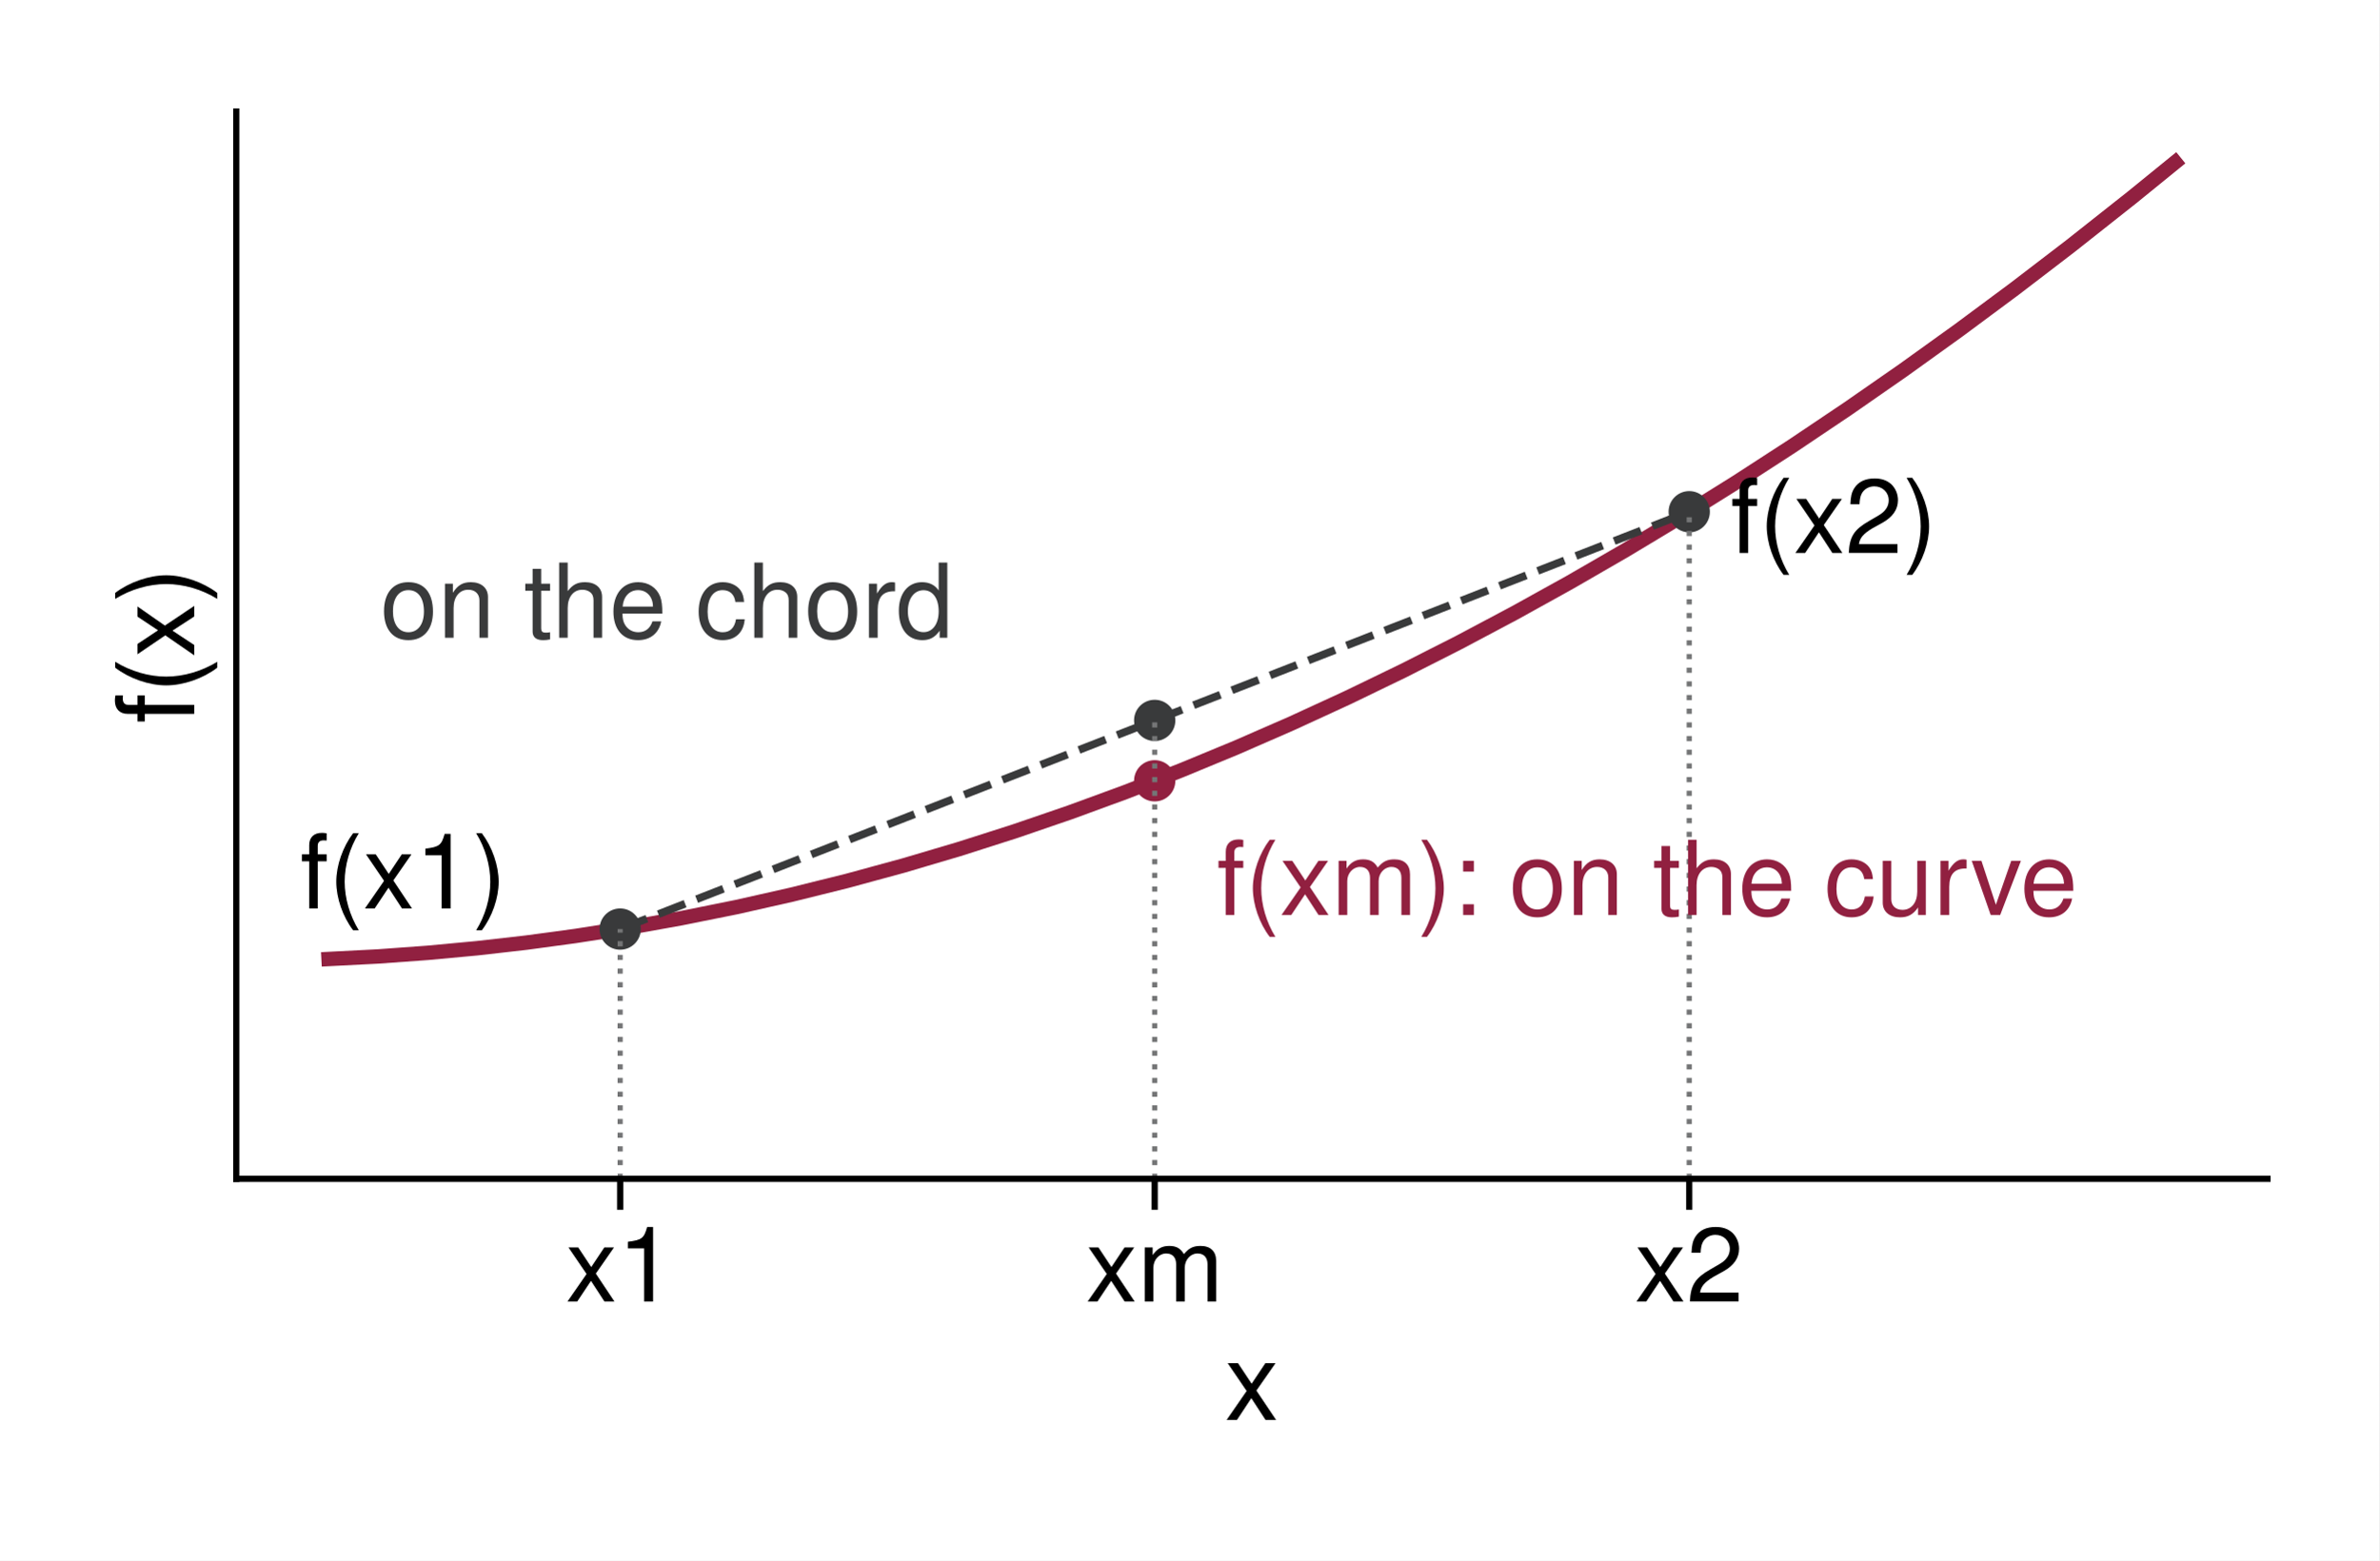
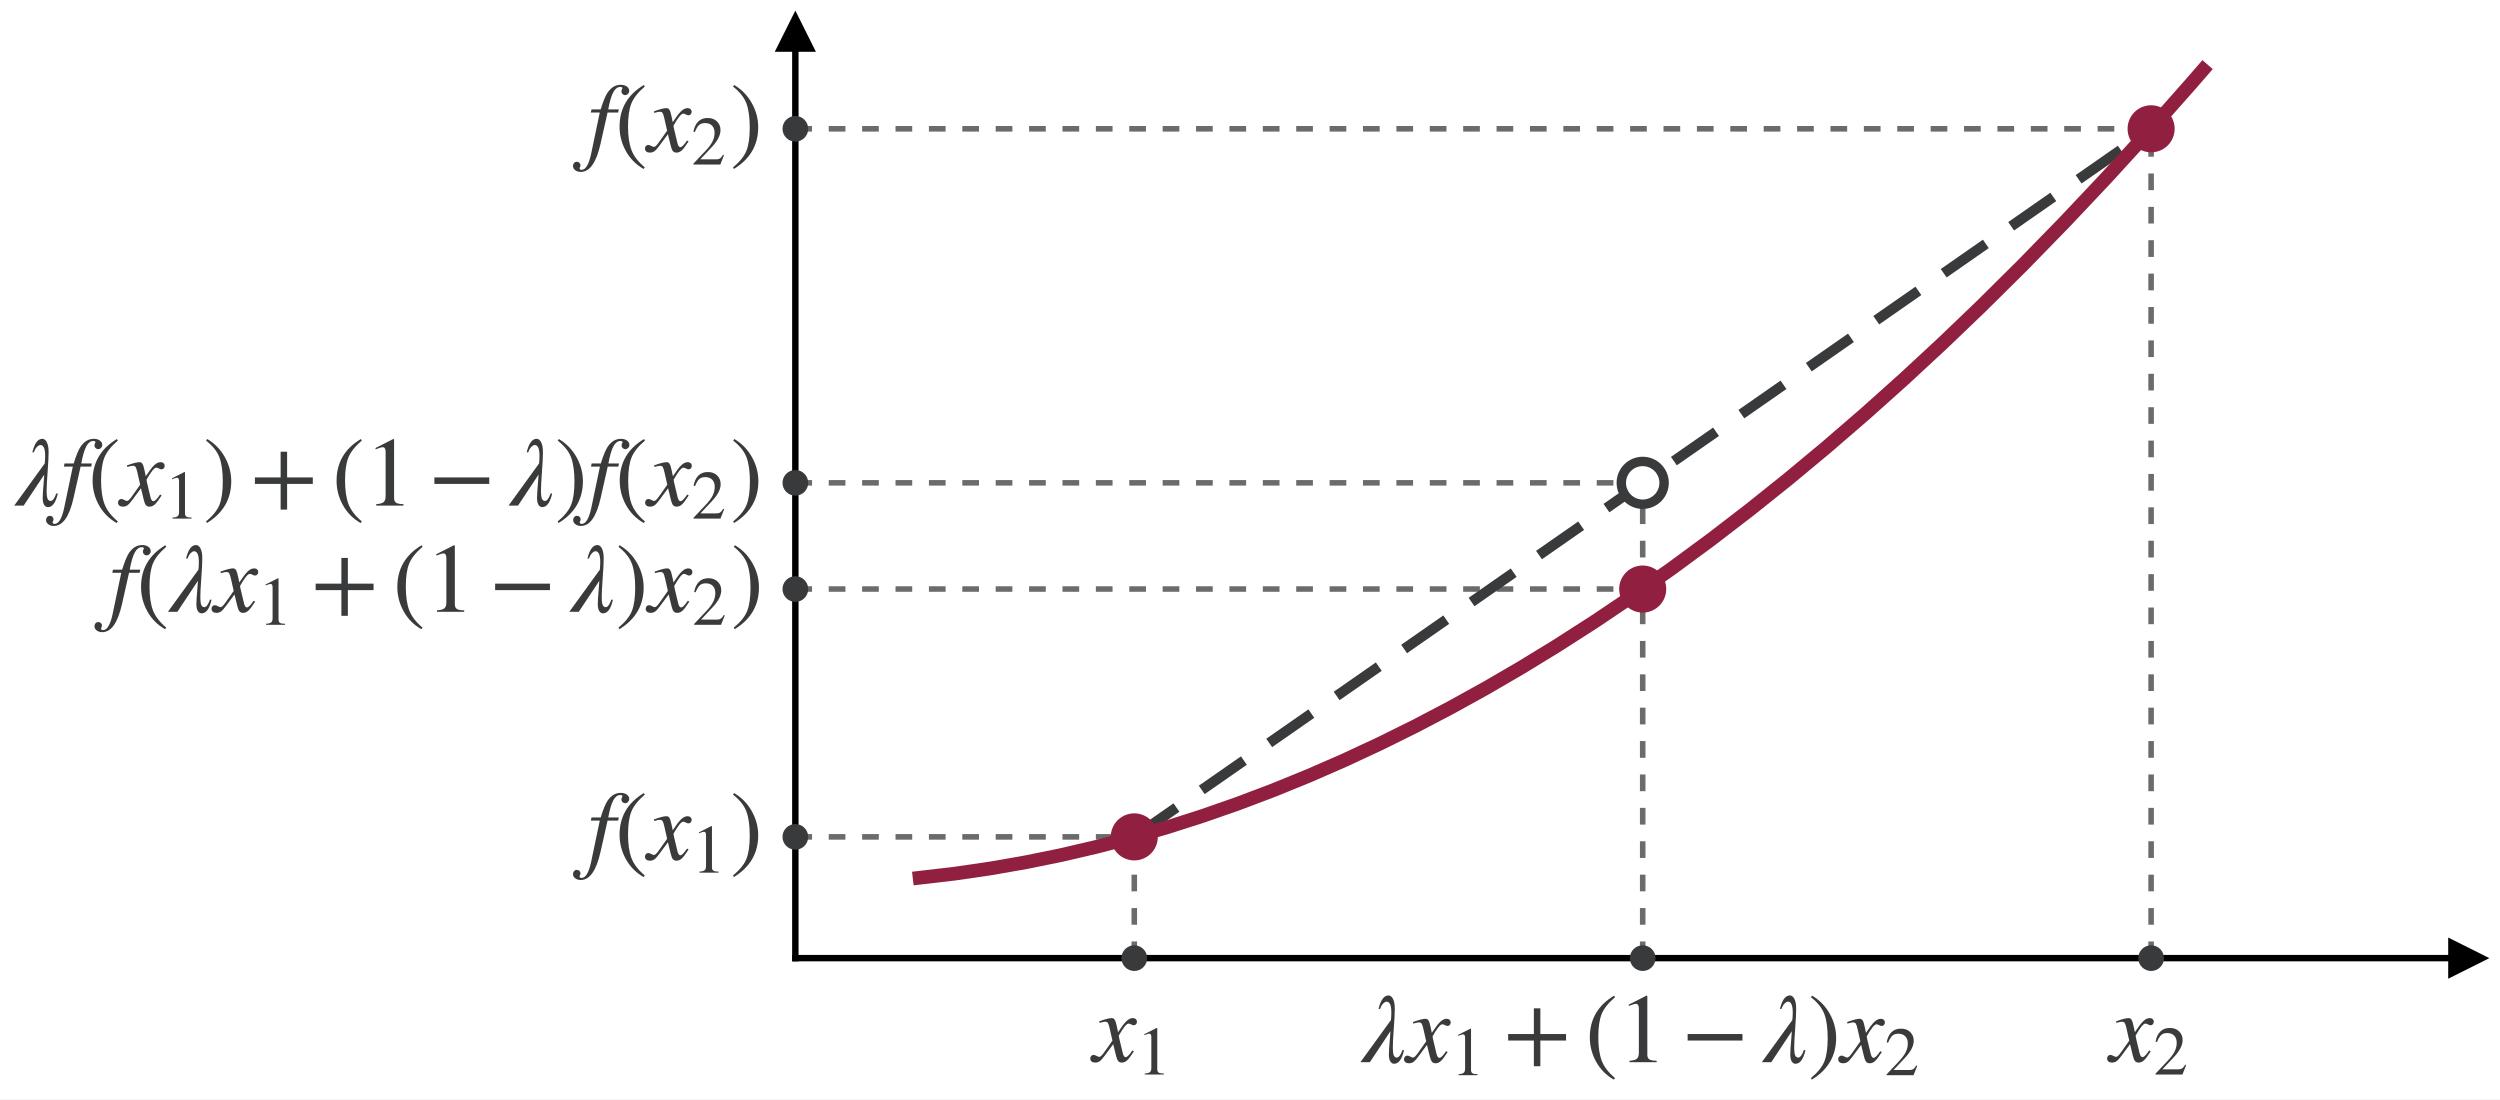
- <svg xmlns="http://www.w3.org/2000/svg" xmlns:xlink="http://www.w3.org/1999/xlink" width="460.8pt" height="302.4pt" viewBox="0 0 460.8 302.4" version="1.1">
+ <svg xmlns="http://www.w3.org/2000/svg" xmlns:xlink="http://www.w3.org/1999/xlink" width="583.99pt" height="256.765pt" viewBox="0 0 583.99 256.765" version="1.1">
  <defs>
    <style type="text/css">*{stroke-linejoin: round; stroke-linecap: butt}</style>
  </defs>
  <g id="figure_1">
    <g id="patch_1">
-       <path d="M 0 302.4  L 460.8 302.4  L 460.8 0  L 0 0  z " style="fill: #ffffff" />
+       <path d="M 0 256.765  L 583.99 256.765  L 583.99 0  L 0 0  z " style="fill: #ffffff" />
    </g>
    <g id="axes_1">
      <g id="patch_2">
-         <path d="M 45.76 228.42  L 439.2 228.42  L 439.2 21.6  L 45.76 21.6  z " style="fill: #ffffff" />
-       </g>
-       <g id="matplotlib.axis_1">
-         <g id="xtick_1">
-           <g id="line2d_1">
-             <defs>
-               <path id="m3db7d52145" d="M 0 0  L 0 6  " style="stroke: #000000; stroke-width: 1.2" />
-             </defs>
-             <g>
-               <use xlink:href="#m3db7d52145" x="120.118" y="228.42" style="stroke: #000000; stroke-width: 1.2" />
-             </g>
-           </g>
-           <g id="text_1">
-             <text style="font-size: 20px; font-family: 'Helvetica Neue', 'Helvetica', 'Arial', 'DejaVu Sans', 'Bitstream Vera Sans', 'Computer Modern Sans Serif', 'Lucida Grande', 'Verdana', 'Geneva', 'Lucid', 'Avant Garde', sans-serif; text-anchor: middle" x="120.118" y="252.201" transform="rotate(-0 120.1183 252.2012)">x1</text>
-           </g>
-         </g>
-         <g id="xtick_2">
-           <g id="line2d_2">
-             <g>
-               <use xlink:href="#m3db7d52145" x="223.655" y="228.42" style="stroke: #000000; stroke-width: 1.2" />
-             </g>
-           </g>
-           <g id="text_2">
-             <text style="font-size: 20px; font-family: 'Helvetica Neue', 'Helvetica', 'Arial', 'DejaVu Sans', 'Bitstream Vera Sans', 'Computer Modern Sans Serif', 'Lucida Grande', 'Verdana', 'Geneva', 'Lucid', 'Avant Garde', sans-serif; text-anchor: middle" x="223.655" y="252.201" transform="rotate(-0 223.6551 252.2012)">xm</text>
-           </g>
-         </g>
-         <g id="xtick_3">
-           <g id="line2d_3">
-             <g>
-               <use xlink:href="#m3db7d52145" x="327.192" y="228.42" style="stroke: #000000; stroke-width: 1.2" />
-             </g>
-           </g>
-           <g id="text_3">
-             <text style="font-size: 20px; font-family: 'Helvetica Neue', 'Helvetica', 'Arial', 'DejaVu Sans', 'Bitstream Vera Sans', 'Computer Modern Sans Serif', 'Lucida Grande', 'Verdana', 'Geneva', 'Lucid', 'Avant Garde', sans-serif; text-anchor: middle" x="327.192" y="252.201" transform="rotate(-0 327.192 252.2012)">x2</text>
-           </g>
-         </g>
-         <g id="text_4">
-           <text style="font-size: 21px; font-family: 'Helvetica Neue', 'Helvetica', 'Arial', 'DejaVu Sans', 'Bitstream Vera Sans', 'Computer Modern Sans Serif', 'Lucida Grande', 'Verdana', 'Geneva', 'Lucid', 'Avant Garde', sans-serif; text-anchor: middle" x="242.48" y="275.137" transform="rotate(-0 242.48 275.1372)">x</text>
-         </g>
-       </g>
-       <g id="matplotlib.axis_2">
-         <g id="text_5">
-           <text style="font-size: 21px; font-family: 'Helvetica Neue', 'Helvetica', 'Arial', 'DejaVu Sans', 'Bitstream Vera Sans', 'Computer Modern Sans Serif', 'Lucida Grande', 'Verdana', 'Geneva', 'Lucid', 'Avant Garde', sans-serif; text-anchor: middle" x="37.622" y="125.01" transform="rotate(-90 37.62234 125.01)">f(x)</text>
-         </g>
+         <path d="M 185.79 223.816  L 576.39 223.816  L 576.39 7.6  L 185.79 7.6  z " style="fill: #ffffff" />
+       </g>
+       <g id="line2d_1">
+         <path d="M 264.965 223.816  L 264.965 195.492  " clip-path="url(#pc272f6ace0)" style="fill: none; stroke-dasharray: 3.9,3.9; stroke-dashoffset: 0; stroke: #6b6b6b; stroke-width: 1.3" />
+       </g>
+       <g id="line2d_2">
+         <path d="M 383.729 223.816  L 383.729 112.789  " clip-path="url(#pc272f6ace0)" style="fill: none; stroke-dasharray: 3.9,3.9; stroke-dashoffset: 0; stroke: #6b6b6b; stroke-width: 1.3" />
+       </g>
+       <g id="line2d_3">
+         <path d="M 502.492 223.816  L 502.492 30.086  " clip-path="url(#pc272f6ace0)" style="fill: none; stroke-dasharray: 3.9,3.9; stroke-dashoffset: 0; stroke: #6b6b6b; stroke-width: 1.3" />
      </g>
      <g id="line2d_4">
-         <path d="M 63.644 185.825  L 73.213 185.332  L 82.783 184.638  L 92.353 183.745  L 101.923 182.652  L 111.493 181.358  L 121.063 179.865  L 131.829 177.946  L 142.595 175.774  L 153.361 173.349  L 164.127 170.671  L 174.893 167.739  L 185.659 164.555  L 196.425 161.117  L 207.191 157.427  L 217.957 153.483  L 228.723 149.286  L 239.489 144.836  L 250.255 140.133  L 261.022 135.177  L 271.788 129.968  L 282.554 124.506  L 293.32 118.79  L 304.086 112.822  L 314.852 106.6  L 325.618 100.125  L 336.384 93.397  L 347.15 86.417  L 357.916 79.183  L 368.682 71.696  L 379.448 63.955  L 390.214 55.962  L 400.98 47.716  L 412.943 38.256  L 421.316 31.449  L 421.316 31.449  " clip-path="url(#p8fc4973b69)" style="fill: none; stroke: #912040; stroke-width: 2.8; stroke-linecap: square" />
+         <path d="M 185.79 195.492  L 264.965 195.492  " clip-path="url(#pc272f6ace0)" style="fill: none; stroke-dasharray: 3.9,3.9; stroke-dashoffset: 0; stroke: #6b6b6b; stroke-width: 1.3" />
      </g>
      <g id="line2d_5">
-         <path d="M 120.118 180.021  L 327.192 99.157  " clip-path="url(#p8fc4973b69)" style="fill: none; stroke-dasharray: 5.55,2.4; stroke-dashoffset: 0; stroke: #393a3b; stroke-width: 1.5" />
+         <path d="M 185.79 30.086  L 502.492 30.086  " clip-path="url(#pc272f6ace0)" style="fill: none; stroke-dasharray: 3.9,3.9; stroke-dashoffset: 0; stroke: #6b6b6b; stroke-width: 1.3" />
      </g>
      <g id="line2d_6">
-         <defs>
-           <path id="m6beacda97f" d="M 0 3.5  C 0.928 3.5 1.819 3.131 2.475 2.475  C 3.131 1.819 3.5 0.928 3.5 0  C 3.5 -0.928 3.131 -1.819 2.475 -2.475  C 1.819 -3.131 0.928 -3.5 0 -3.5  C -0.928 -3.5 -1.819 -3.131 -2.475 -2.475  C -3.131 -1.819 -3.5 -0.928 -3.5 0  C -3.5 0.928 -3.131 1.819 -2.475 2.475  C -1.819 3.131 -0.928 3.5 0 3.5  z " style="stroke: #393a3b" />
-         </defs>
-         <g clip-path="url(#p8fc4973b69)">
-           <use xlink:href="#m6beacda97f" x="120.118" y="180.021" style="fill: #393a3b; stroke: #393a3b" />
-         </g>
+         <path d="M 185.79 137.6  L 383.729 137.6  " clip-path="url(#pc272f6ace0)" style="fill: none; stroke-dasharray: 3.9,3.9; stroke-dashoffset: 0; stroke: #6b6b6b; stroke-width: 1.3" />
      </g>
      <g id="line2d_7">
-         <path d="M 120.118 228.42  L 120.118 180.021  " clip-path="url(#p8fc4973b69)" style="fill: none; stroke-dasharray: 1,1.65; stroke-dashoffset: 0; stroke: #747576" />
-       </g>
+         <path d="M 185.79 112.789  L 383.729 112.789  " clip-path="url(#pc272f6ace0)" style="fill: none; stroke-dasharray: 3.9,3.9; stroke-dashoffset: 0; stroke: #6b6b6b; stroke-width: 1.3" />
+       </g>
+       <g id="matplotlib.axis_1" />
+       <g id="matplotlib.axis_2" />
      <g id="line2d_8">
-         <g clip-path="url(#p8fc4973b69)">
-           <use xlink:href="#m6beacda97f" x="327.192" y="99.157" style="fill: #393a3b; stroke: #393a3b" />
-         </g>
+         <path d="M 264.965 195.492  L 502.492 30.086  " clip-path="url(#pc272f6ace0)" style="fill: none; stroke-dasharray: 12,7.2; stroke-dashoffset: 0; stroke: #393a3b; stroke-width: 2.4" />
      </g>
      <g id="line2d_9">
-         <path d="M 327.192 228.42  L 327.192 99.157  " clip-path="url(#p8fc4973b69)" style="fill: none; stroke-dasharray: 1,1.65; stroke-dashoffset: 0; stroke: #747576" />
+         <defs>
+           <path id="m3ac74aa4cd" d="M 4 0  L -4 -4  L -4 4  z " style="stroke: #000000; stroke-linejoin: miter" />
+         </defs>
+         <g>
+           <use xlink:href="#m3ac74aa4cd" x="576.39" y="223.816" style="stroke: #000000; stroke-linejoin: miter" />
+         </g>
      </g>
      <g id="line2d_10">
        <defs>
-           <path id="mba4530c2bc" d="M 0 3.5  C 0.928 3.5 1.819 3.131 2.475 2.475  C 3.131 1.819 3.5 0.928 3.5 0  C 3.5 -0.928 3.131 -1.819 2.475 -2.475  C 1.819 -3.131 0.928 -3.5 0 -3.5  C -0.928 -3.5 -1.819 -3.131 -2.475 -2.475  C -3.131 -1.819 -3.5 -0.928 -3.5 0  C -3.5 0.928 -3.131 1.819 -2.475 2.475  C -1.819 3.131 -0.928 3.5 0 3.5  z " style="stroke: #912040" />
-         </defs>
-         <g clip-path="url(#p8fc4973b69)">
-           <use xlink:href="#mba4530c2bc" x="223.655" y="151.293" style="fill: #912040; stroke: #912040" />
-         </g>
+           <path id="ma20e2f9666" d="M 0 -4  L -4 4  L 4 4  z " style="stroke: #000000; stroke-linejoin: miter" />
+         </defs>
+         <g>
+           <use xlink:href="#ma20e2f9666" x="185.79" y="7.6" style="stroke: #000000; stroke-linejoin: miter" />
+         </g>
+       </g>
+       <g id="patch_3">
+         <path d="M 185.79 223.816  L 185.79 7.6  " style="fill: none; stroke: #000000; stroke-width: 1.5; stroke-linejoin: miter; stroke-linecap: square" />
+       </g>
+       <g id="patch_4">
+         <path d="M 185.79 223.816  L 576.39 223.816  " style="fill: none; stroke: #000000; stroke-width: 1.5; stroke-linejoin: miter; stroke-linecap: square" />
      </g>
      <g id="line2d_11">
-         <g clip-path="url(#p8fc4973b69)">
-           <use xlink:href="#m6beacda97f" x="223.655" y="139.589" style="fill: #393a3b; stroke: #393a3b" />
+         <path d="M 214.821 205.036  L 223.086 204.072  L 231.352 202.867  L 239.617 201.422  L 247.883 199.737  L 256.148 197.811  L 264.414 195.645  L 272.679 193.238  L 280.945 190.592  L 289.21 187.704  L 297.476 184.577  L 305.741 181.209  L 314.007 177.601  L 322.272 173.752  L 330.538 169.663  L 338.803 165.334  L 347.069 160.765  L 355.334 155.955  L 363.6 150.904  L 372.617 145.121  L 381.633 139.051  L 390.65 132.696  L 399.667 126.054  L 408.684 119.126  L 417.701 111.913  L 426.718 104.413  L 435.735 96.627  L 444.752 88.556  L 453.769 80.198  L 462.786 71.554  L 472.554 61.867  L 482.322 51.844  L 492.09 41.486  L 501.859 30.792  L 511.627 19.762  L 514.633 16.301  L 514.633 16.301  " clip-path="url(#pc272f6ace0)" style="fill: none; stroke: #912040; stroke-width: 3.2; stroke-linecap: square" />
+       </g>
+       <g id="text_1">
+         <g style="fill: #393a3b" transform="translate(137.23 200.85) scale(0.23 -0.23)">
+           <defs>
+             <path id="STIXGeneral-Italic-66" d="M 262 2739  L 858 2739  Q 1107 3546 1318 3846  Q 1664 4339 2163 4339  Q 2400 4339 2557 4227  Q 2714 4115 2714 3942  Q 2714 3834 2634 3750  Q 2554 3667 2445 3667  Q 2355 3667 2281 3737  Q 2208 3808 2208 3917  Q 2208 3981 2240 4038  Q 2272 4096 2272 4115  Q 2272 4198 2131 4198  Q 1862 4198 1676 3849  Q 1491 3501 1350 2739  L 2035 2739  L 1997 2534  L 1306 2534  L 845 486  Q 435 -1325 -435 -1325  Q -653 -1325 -797 -1213  Q -941 -1101 -941 -934  Q -941 -826 -870 -746  Q -800 -666 -698 -666  Q -589 -666 -521 -733  Q -454 -800 -454 -902  Q -454 -947 -483 -1001  Q -512 -1056 -512 -1088  Q -512 -1190 -384 -1190  Q 13 -1190 237 -154  L 800 2534  L 218 2534  L 262 2739  z " transform="scale(0.015625)" />
+             <path id="STIXGeneral-Regular-28" d="M 1946 -1030  L 1869 -1133  Q 1126 -710 716 32  Q 307 774 307 1613  Q 307 3386 1888 4326  L 1946 4224  Q 1293 3667 1075 3126  Q 858 2586 858 1632  Q 858 685 1082 96  Q 1306 -493 1946 -1030  z " transform="scale(0.015625)" />
+             <path id="STIXGeneral-Italic-78" d="M 1555 2272  L 1632 1907  Q 1971 2426 2179 2624  Q 2387 2822 2598 2822  Q 2714 2822 2787 2755  Q 2861 2688 2861 2585  Q 2861 2483 2800 2419  Q 2739 2355 2643 2355  Q 2586 2355 2490 2409  Q 2394 2464 2310 2464  Q 2125 2464 1683 1690  Q 1683 1606 1734 1402  L 1939 544  Q 2003 282 2131 282  Q 2234 282 2432 538  Q 2451 563 2476 598  Q 2502 634 2521 662  Q 2541 691 2566 717  L 2662 659  Q 2387 230 2227 80  Q 2067 -70 1882 -70  Q 1728 -70 1645 26  Q 1562 122 1504 365  L 1318 1126  L 755 365  Q 557 96 432 13  Q 307 -70 147 -70  Q 0 -70 -86 0  Q -173 70 -173 198  Q -173 294 -112 361  Q -51 429 45 429  Q 122 429 250 358  Q 346 301 416 301  Q 525 301 742 614  L 1267 1357  L 1088 2150  Q 1024 2432 969 2509  Q 915 2586 794 2586  Q 717 2586 544 2541  L 429 2509  L 410 2611  L 480 2637  Q 992 2822 1229 2822  Q 1350 2822 1420 2707  Q 1491 2592 1555 2272  z " transform="scale(0.015625)" />
+             <path id="STIXGeneral-Regular-31" d="M 2522 0  L 755 0  L 755 96  Q 1107 115 1235 227  Q 1363 339 1363 608  L 1363 3482  Q 1363 3795 1171 3795  Q 1082 3795 883 3718  L 710 3654  L 710 3744  L 1856 4326  L 1914 4307  L 1914 486  Q 1914 275 2042 185  Q 2170 96 2522 96  L 2522 0  z " transform="scale(0.015625)" />
+             <path id="STIXGeneral-Regular-29" d="M 186 4224  L 262 4326  Q 992 3891 1408 3148  Q 1824 2406 1824 1581  Q 1824 -166 243 -1133  L 186 -1030  Q 845 -486 1059 54  Q 1274 595 1274 1562  Q 1274 2534 1059 3120  Q 845 3706 186 4224  z " transform="scale(0.015625)" />
+           </defs>
+           <use xlink:href="#STIXGeneral-Italic-66" transform="translate(0 0.203125)" />
+           <use xlink:href="#STIXGeneral-Regular-28" transform="translate(27.79999 0.203125)" />
+           <use xlink:href="#STIXGeneral-Italic-78" transform="translate(61.09998 0.203125)" />
+           <use xlink:href="#STIXGeneral-Regular-31" transform="translate(105.5 -13.025) scale(0.7)" />
+           <use xlink:href="#STIXGeneral-Regular-29" transform="translate(144.9093 0.203125)" />
+         </g>
+       </g>
+       <g id="text_2">
+         <g style="fill: #393a3b" transform="translate(137.23 35.44474) scale(0.23 -0.23)">
+           <defs>
+             <path id="STIXGeneral-Regular-32" d="M 3034 877  L 2688 0  L 186 0  L 186 77  L 1325 1286  Q 1773 1754 1965 2144  Q 2157 2534 2157 2950  Q 2157 3379 1920 3616  Q 1683 3853 1267 3853  Q 922 3853 720 3673  Q 518 3494 326 3021  L 192 3053  Q 301 3648 630 3987  Q 960 4326 1523 4326  Q 2054 4326 2380 4006  Q 2707 3686 2707 3200  Q 2707 2477 1888 1613  L 832 486  L 2330 486  Q 2541 486 2665 569  Q 2790 653 2944 915  L 3034 877  z " transform="scale(0.015625)" />
+           </defs>
+           <use xlink:href="#STIXGeneral-Italic-66" transform="translate(0 0.203125)" />
+           <use xlink:href="#STIXGeneral-Regular-28" transform="translate(27.79999 0.203125)" />
+           <use xlink:href="#STIXGeneral-Italic-78" transform="translate(61.09998 0.203125)" />
+           <use xlink:href="#STIXGeneral-Regular-32" transform="translate(105.5 -13.025) scale(0.7)" />
+           <use xlink:href="#STIXGeneral-Regular-29" transform="translate(144.9093 0.203125)" />
+         </g>
+       </g>
+       <g id="text_3">
+         <g style="fill: #393a3b" transform="translate(25.45 142.9582) scale(0.23 -0.23)">
+           <defs>
+             <path id="STIXGeneral-Italic-3bb" d="M 2656 787  L 2758 787  Q 2560 -102 2112 -102  Q 1965 -102 1869 48  Q 1773 198 1773 499  Q 1773 672 1789 889  Q 1805 1107 1833 1446  Q 1862 1786 1875 2016  L 538 0  L -77 0  L 1907 2739  Q 1933 2970 1933 3245  Q 1933 3936 1619 3936  Q 1530 3936 1408 3821  Q 1286 3706 1203 3462  L 1101 3462  Q 1312 4339 1747 4339  Q 1926 4339 2041 4115  Q 2157 3891 2157 3475  Q 2157 3040 2093 2192  Q 2029 1344 2029 941  Q 2029 602 2089 451  Q 2150 301 2291 301  Q 2483 301 2656 787  z " transform="scale(0.015625)" />
+             <path id="STIXGeneral-Regular-2b" d="M 4070 1408  L 2400 1408  L 2400 -262  L 1978 -262  L 1978 1408  L 307 1408  L 307 1830  L 1978 1830  L 1978 3501  L 2400 3501  L 2400 1830  L 4070 1830  L 4070 1408  z " transform="scale(0.015625)" />
+             <path id="STIXGeneral-Regular-2212" d="M 3974 1408  L 410 1408  L 410 1830  L 3974 1830  L 3974 1408  z " transform="scale(0.015625)" />
+           </defs>
+           <use xlink:href="#STIXGeneral-Italic-66" transform="translate(0 0.203125)" />
+           <use xlink:href="#STIXGeneral-Regular-28" transform="translate(27.79999 0.203125)" />
+           <use xlink:href="#STIXGeneral-Italic-3bb" transform="translate(61.09998 0.203125)" />
+           <use xlink:href="#STIXGeneral-Italic-78" transform="translate(106.9 0.203125)" />
+           <use xlink:href="#STIXGeneral-Regular-31" transform="translate(151.3 -13.025) scale(0.7)" />
+           <use xlink:href="#STIXGeneral-Regular-2b" transform="translate(205.1493 0.203125)" />
+           <use xlink:href="#STIXGeneral-Regular-28" transform="translate(288.0893 0.203125)" />
+           <use xlink:href="#STIXGeneral-Regular-31" transform="translate(321.3893 0.203125)" />
+           <use xlink:href="#STIXGeneral-Regular-2212" transform="translate(385.8293 0.203125)" />
+           <use xlink:href="#STIXGeneral-Italic-3bb" transform="translate(468.7692 0.203125)" />
+           <use xlink:href="#STIXGeneral-Regular-29" transform="translate(514.5692 0.203125)" />
+           <use xlink:href="#STIXGeneral-Italic-78" transform="translate(547.8692 0.203125)" />
+           <use xlink:href="#STIXGeneral-Regular-32" transform="translate(592.2692 -13.025) scale(0.7)" />
+           <use xlink:href="#STIXGeneral-Regular-29" transform="translate(631.6786 0.203125)" />
+         </g>
+       </g>
+       <g id="text_4">
+         <g style="fill: #393a3b" transform="translate(3.6 118.1474) scale(0.23 -0.23)">
+           <use xlink:href="#STIXGeneral-Italic-3bb" transform="translate(0 0.203125)" />
+           <use xlink:href="#STIXGeneral-Italic-66" transform="translate(45.79999 0.203125)" />
+           <use xlink:href="#STIXGeneral-Regular-28" transform="translate(73.59998 0.203125)" />
+           <use xlink:href="#STIXGeneral-Italic-78" transform="translate(106.9 0.203125)" />
+           <use xlink:href="#STIXGeneral-Regular-31" transform="translate(151.3 -13.025) scale(0.7)" />
+           <use xlink:href="#STIXGeneral-Regular-29" transform="translate(190.7093 0.203125)" />
+           <use xlink:href="#STIXGeneral-Regular-2b" transform="translate(238.4493 0.203125)" />
+           <use xlink:href="#STIXGeneral-Regular-28" transform="translate(321.3893 0.203125)" />
+           <use xlink:href="#STIXGeneral-Regular-31" transform="translate(354.6893 0.203125)" />
+           <use xlink:href="#STIXGeneral-Regular-2212" transform="translate(419.1293 0.203125)" />
+           <use xlink:href="#STIXGeneral-Italic-3bb" transform="translate(502.0692 0.203125)" />
+           <use xlink:href="#STIXGeneral-Regular-29" transform="translate(547.8692 0.203125)" />
+           <use xlink:href="#STIXGeneral-Italic-66" transform="translate(581.1692 0.203125)" />
+           <use xlink:href="#STIXGeneral-Regular-28" transform="translate(608.9692 0.203125)" />
+           <use xlink:href="#STIXGeneral-Italic-78" transform="translate(642.2692 0.203125)" />
+           <use xlink:href="#STIXGeneral-Regular-32" transform="translate(686.6692 -13.025) scale(0.7)" />
+           <use xlink:href="#STIXGeneral-Regular-29" transform="translate(726.0785 0.203125)" />
+         </g>
+       </g>
+       <g id="text_5">
+         <g style="fill: #393a3b" transform="translate(255.3054 248.1729) scale(0.23 -0.23)">
+           <use xlink:href="#STIXGeneral-Italic-78" transform="translate(0 0.90625)" />
+           <use xlink:href="#STIXGeneral-Regular-31" transform="translate(44.39999 -12.32188) scale(0.7)" />
+         </g>
+       </g>
+       <g id="text_6">
+         <g style="fill: #393a3b" transform="translate(318.0639 248.1729) scale(0.23 -0.23)">
+           <use xlink:href="#STIXGeneral-Italic-3bb" transform="translate(0 0.203125)" />
+           <use xlink:href="#STIXGeneral-Italic-78" transform="translate(45.79999 0.203125)" />
+           <use xlink:href="#STIXGeneral-Regular-31" transform="translate(90.19998 -13.025) scale(0.7)" />
+           <use xlink:href="#STIXGeneral-Regular-2b" transform="translate(144.0493 0.203125)" />
+           <use xlink:href="#STIXGeneral-Regular-28" transform="translate(226.9893 0.203125)" />
+           <use xlink:href="#STIXGeneral-Regular-31" transform="translate(260.2893 0.203125)" />
+           <use xlink:href="#STIXGeneral-Regular-2212" transform="translate(324.7293 0.203125)" />
+           <use xlink:href="#STIXGeneral-Italic-3bb" transform="translate(407.6693 0.203125)" />
+           <use xlink:href="#STIXGeneral-Regular-29" transform="translate(453.4693 0.203125)" />
+           <use xlink:href="#STIXGeneral-Italic-78" transform="translate(486.7692 0.203125)" />
+           <use xlink:href="#STIXGeneral-Regular-32" transform="translate(531.1692 -13.025) scale(0.7)" />
+         </g>
+       </g>
+       <g id="text_7">
+         <g style="fill: #393a3b" transform="translate(492.8324 248.1729) scale(0.23 -0.23)">
+           <use xlink:href="#STIXGeneral-Italic-78" transform="translate(0 0.90625)" />
+           <use xlink:href="#STIXGeneral-Regular-32" transform="translate(44.39999 -12.32188) scale(0.7)" />
        </g>
      </g>
      <g id="line2d_12">
-         <path d="M 223.655 228.42  L 223.655 139.589  " clip-path="url(#p8fc4973b69)" style="fill: none; stroke-dasharray: 1,1.65; stroke-dashoffset: 0; stroke: #747576" />
-       </g>
-       <g id="patch_3">
-         <path d="M 45.76 228.42  L 45.76 21.6  " style="fill: none; stroke: #000000; stroke-width: 1.2; stroke-linejoin: miter; stroke-linecap: square" />
-       </g>
-       <g id="patch_4">
-         <path d="M 45.76 228.42  L 439.2 228.42  " style="fill: none; stroke: #000000; stroke-width: 1.2; stroke-linejoin: miter; stroke-linecap: square" />
-       </g>
-       <g id="text_6">
-         <text style="font-size: 20px; font-family: 'Helvetica Neue', 'Helvetica', 'Arial', 'DejaVu Sans', 'Bitstream Vera Sans', 'Computer Modern Sans Serif', 'Lucida Grande', 'Verdana', 'Geneva', 'Lucid', 'Avant Garde', sans-serif; text-anchor: start" x="58.118" y="176.021" transform="rotate(-0 58.11828 176.0213)">f(x1)</text>
-       </g>
-       <g id="text_7">
-         <text style="font-size: 20px; font-family: 'Helvetica Neue', 'Helvetica', 'Arial', 'DejaVu Sans', 'Bitstream Vera Sans', 'Computer Modern Sans Serif', 'Lucida Grande', 'Verdana', 'Geneva', 'Lucid', 'Avant Garde', sans-serif; text-anchor: start" x="335.192" y="107.157" transform="rotate(-0 335.192 107.1575)">f(x2)</text>
-       </g>
-       <g id="text_8">
-         <text style="font-size: 20px; font-family: 'Helvetica Neue', 'Helvetica', 'Arial', 'DejaVu Sans', 'Bitstream Vera Sans', 'Computer Modern Sans Serif', 'Lucida Grande', 'Verdana', 'Geneva', 'Lucid', 'Avant Garde', sans-serif; text-anchor: start; fill: #912040" x="235.655" y="177.293" transform="rotate(-0 235.6551 177.2934)">f(xm): on the curve</text>
-       </g>
-       <g id="text_9">
-         <text style="font-size: 20px; font-family: 'Helvetica Neue', 'Helvetica', 'Arial', 'DejaVu Sans', 'Bitstream Vera Sans', 'Computer Modern Sans Serif', 'Lucida Grande', 'Verdana', 'Geneva', 'Lucid', 'Avant Garde', sans-serif; text-anchor: start; fill: #393a3b" x="73.655" y="123.589" transform="rotate(-0 73.65512 123.5894)">on the chord</text>
+         <defs>
+           <path id="m6afae0bbec" d="M 0 5  C 1.326 5 2.598 4.473 3.536 3.536  C 4.473 2.598 5 1.326 5 0  C 5 -1.326 4.473 -2.598 3.536 -3.536  C 2.598 -4.473 1.326 -5 0 -5  C -1.326 -5 -2.598 -4.473 -3.536 -3.536  C -4.473 -2.598 -5 -1.326 -5 0  C -5 1.326 -4.473 2.598 -3.536 3.536  C -2.598 4.473 -1.326 5 0 5  z " style="stroke: #912040" />
+         </defs>
+         <g clip-path="url(#pc272f6ace0)">
+           <use xlink:href="#m6afae0bbec" x="264.965" y="195.492" style="fill: #912040; stroke: #912040" />
+           <use xlink:href="#m6afae0bbec" x="502.492" y="30.086" style="fill: #912040; stroke: #912040" />
+           <use xlink:href="#m6afae0bbec" x="383.729" y="137.6" style="fill: #912040; stroke: #912040" />
+         </g>
+       </g>
+       <g id="line2d_13">
+         <defs>
+           <path id="m131332a7da" d="M 0 5  C 1.326 5 2.598 4.473 3.536 3.536  C 4.473 2.598 5 1.326 5 0  C 5 -1.326 4.473 -2.598 3.536 -3.536  C 2.598 -4.473 1.326 -5 0 -5  C -1.326 -5 -2.598 -4.473 -3.536 -3.536  C -4.473 -2.598 -5 -1.326 -5 0  C -5 1.326 -4.473 2.598 -3.536 3.536  C -2.598 4.473 -1.326 5 0 5  z " style="stroke: #393a3b; stroke-width: 2.2" />
+         </defs>
+         <g clip-path="url(#pc272f6ace0)">
+           <use xlink:href="#m131332a7da" x="383.729" y="112.789" style="fill: #ffffff; stroke: #393a3b; stroke-width: 2.2" />
+         </g>
+       </g>
+       <g id="line2d_14">
+         <defs>
+           <path id="mb0de578400" d="M 0 2.5  C 0.663 2.5 1.299 2.237 1.768 1.768  C 2.237 1.299 2.5 0.663 2.5 0  C 2.5 -0.663 2.237 -1.299 1.768 -1.768  C 1.299 -2.237 0.663 -2.5 0 -2.5  C -0.663 -2.5 -1.299 -2.237 -1.768 -1.768  C -2.237 -1.299 -2.5 -0.663 -2.5 0  C -2.5 0.663 -2.237 1.299 -1.768 1.768  C -1.299 2.237 -0.663 2.5 0 2.5  z " style="stroke: #393a3b" />
+         </defs>
+         <g>
+           <use xlink:href="#mb0de578400" x="185.79" y="195.492" style="fill: #393a3b; stroke: #393a3b" />
+           <use xlink:href="#mb0de578400" x="185.79" y="30.086" style="fill: #393a3b; stroke: #393a3b" />
+           <use xlink:href="#mb0de578400" x="185.79" y="137.6" style="fill: #393a3b; stroke: #393a3b" />
+           <use xlink:href="#mb0de578400" x="185.79" y="112.789" style="fill: #393a3b; stroke: #393a3b" />
+         </g>
+       </g>
+       <g id="line2d_15">
+         <g>
+           <use xlink:href="#mb0de578400" x="264.965" y="223.816" style="fill: #393a3b; stroke: #393a3b" />
+           <use xlink:href="#mb0de578400" x="383.729" y="223.816" style="fill: #393a3b; stroke: #393a3b" />
+           <use xlink:href="#mb0de578400" x="502.492" y="223.816" style="fill: #393a3b; stroke: #393a3b" />
+         </g>
      </g>
    </g>
  </g>
  <defs>
-     <clipPath id="p8fc4973b69">
-       <rect x="45.76" y="21.6" width="393.44" height="206.82" />
+     <clipPath id="pc272f6ace0">
+       <rect x="185.79" y="7.6" width="390.6" height="216.216" />
    </clipPath>
  </defs>
</svg>
